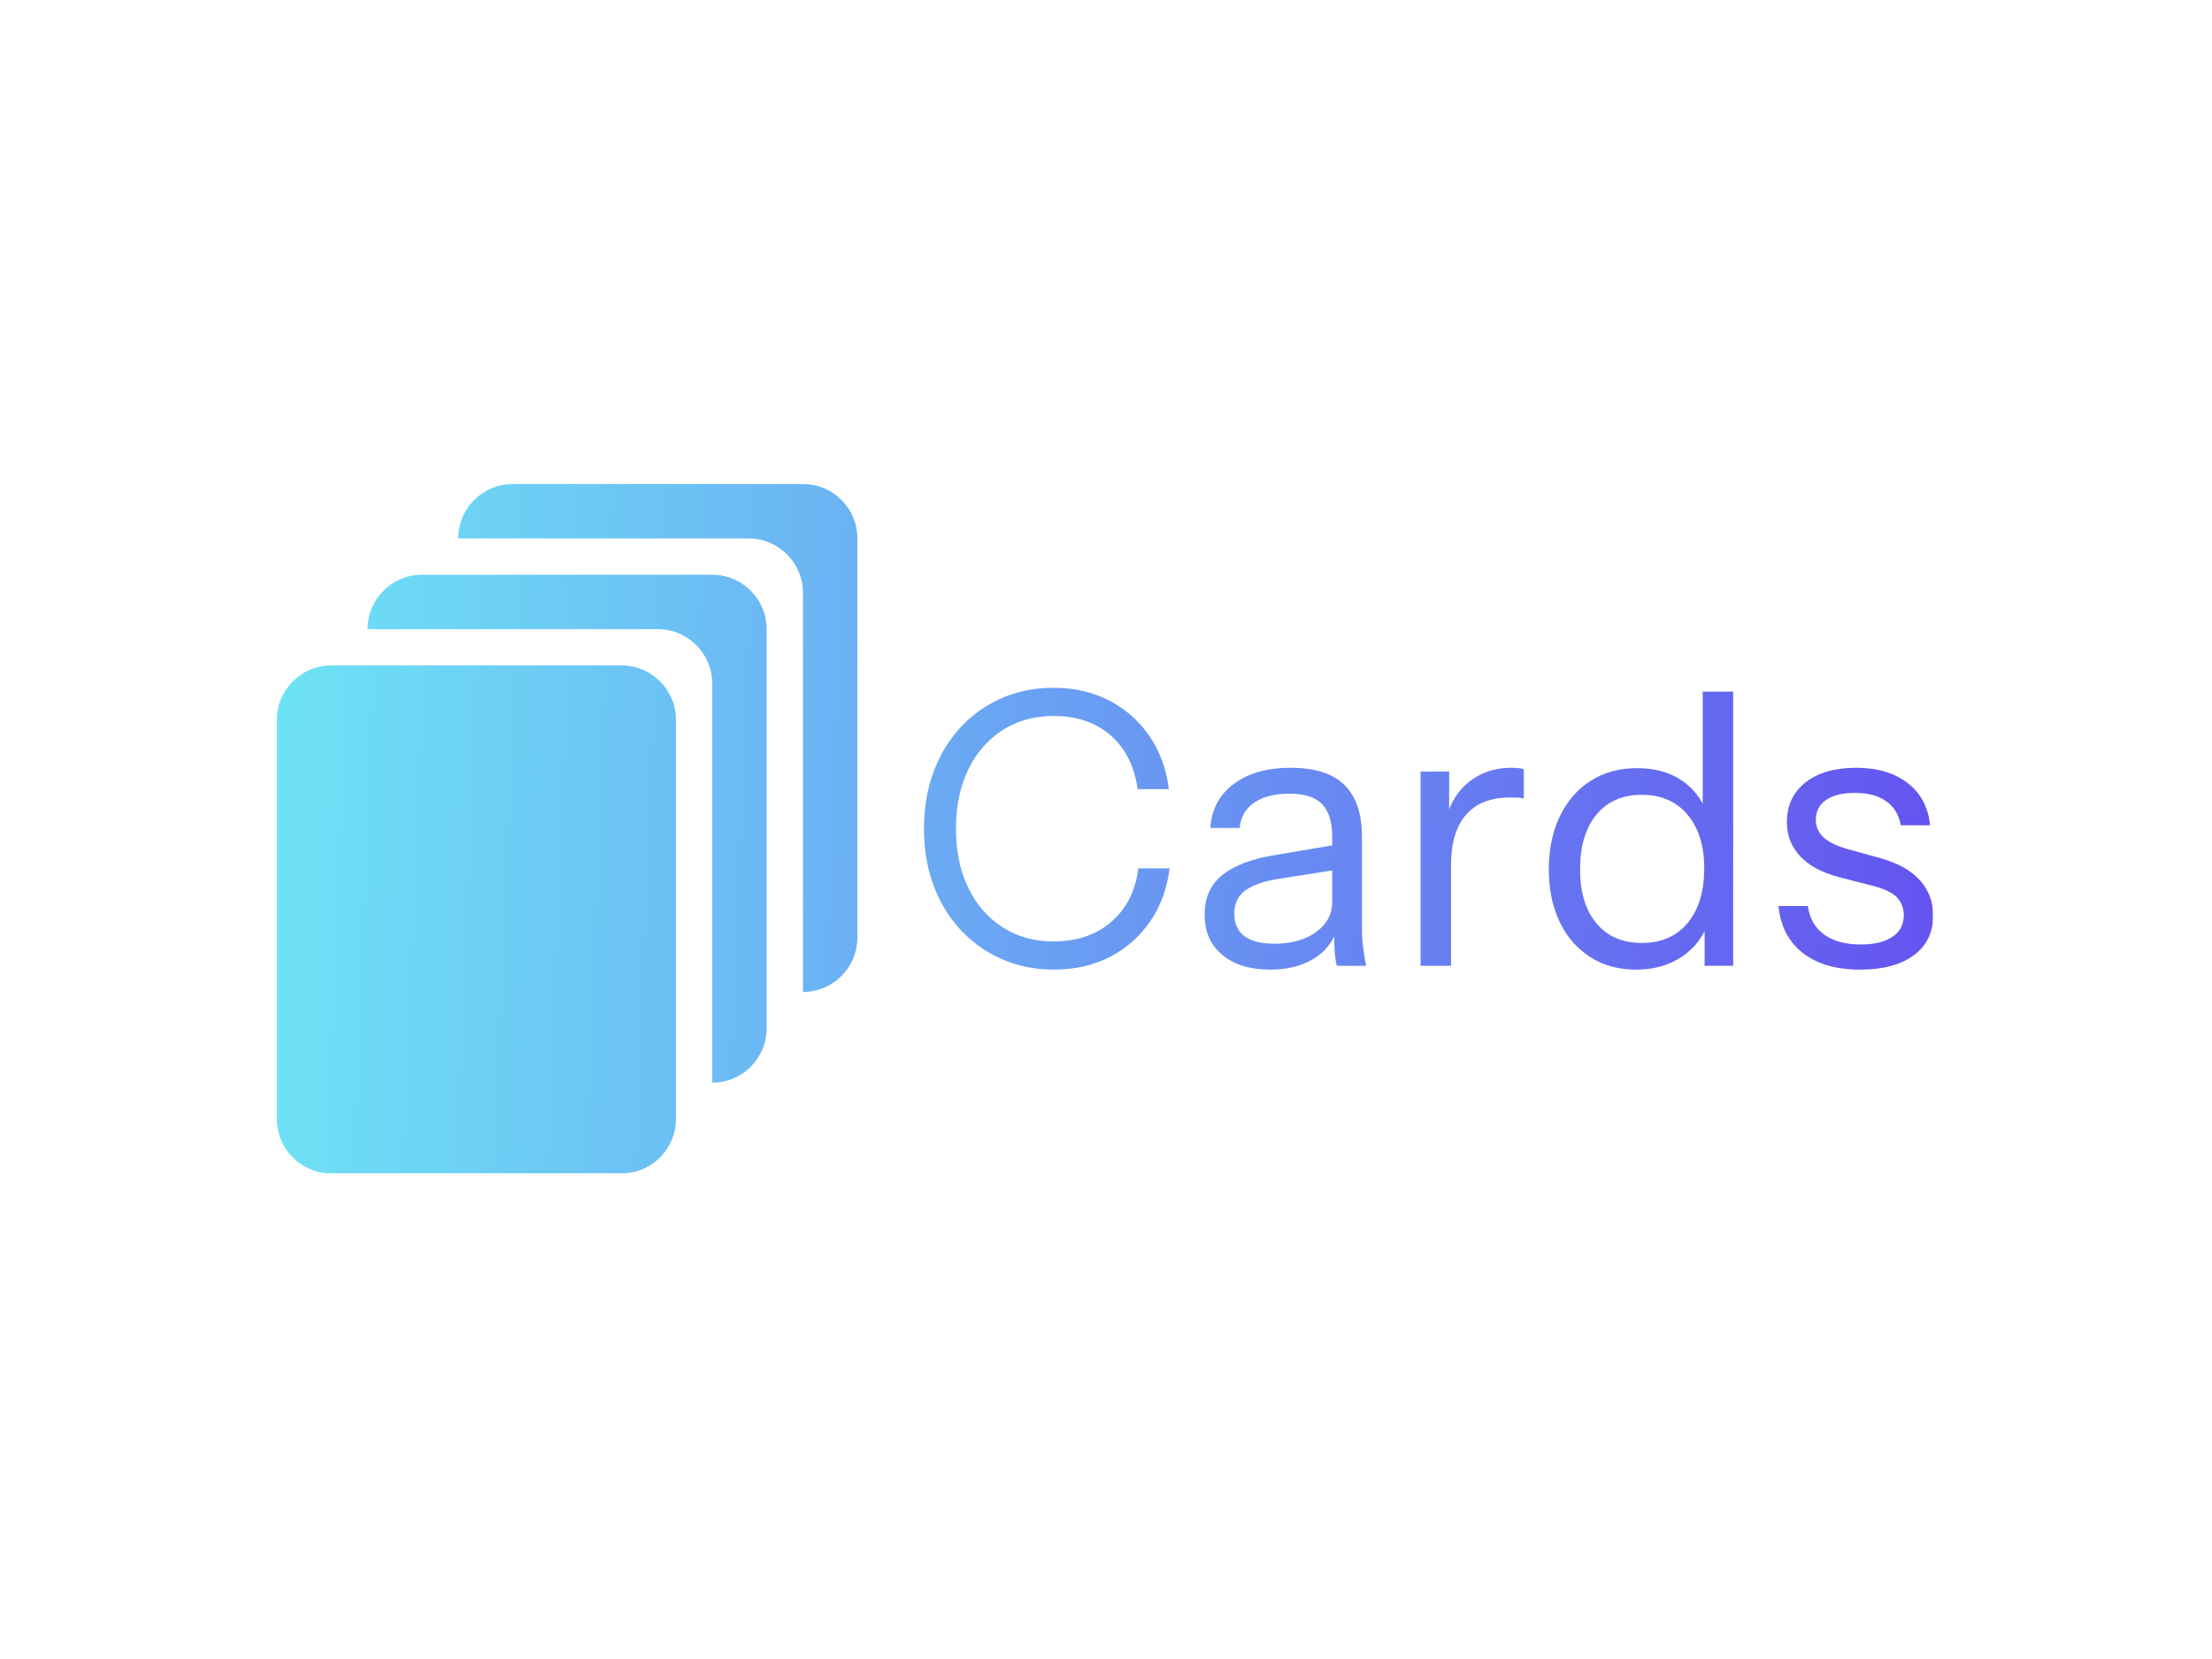
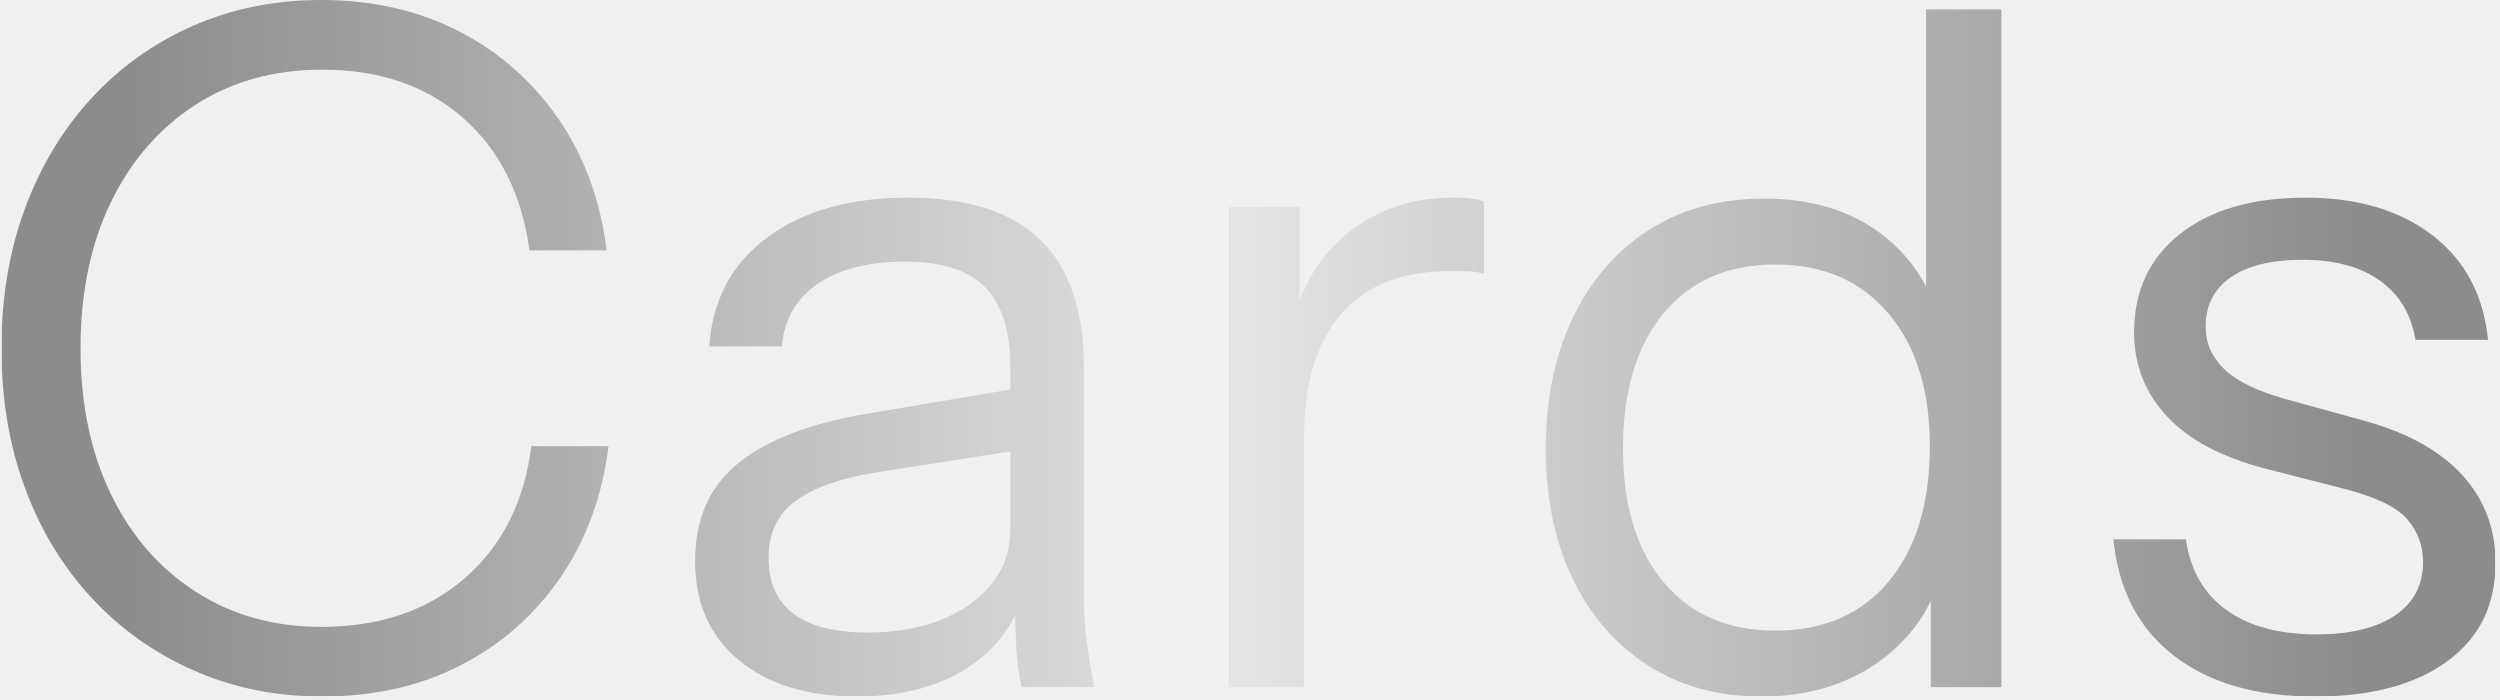
- <svg xmlns="http://www.w3.org/2000/svg" version="1.1" width="2000" height="1500" viewBox="0 0 2000 1500">
-   <rect width="2000" height="1500" fill="#ffffff" />
-   <g transform="matrix(0.75,0,0,0.75,249.0909,436.9098)">
-     <svg viewBox="0 0 396 165" data-background-color="#ffffff" preserveAspectRatio="xMidYMid meet" height="833" width="2000">
-       <g id="tight-bounds" transform="matrix(1,0,0,1,0.24,0.1888809)">
-         <svg viewBox="0 0 395.52 164.622" height="164.622" width="395.52">
+ <svg xmlns="http://www.w3.org/2000/svg" version="1.1" width="2000" height="560" viewBox="0 0 2000 560">
+   <g transform="matrix(1,0,0,1,-1.212121,-1.394717)">
+     <svg viewBox="0 0 396 111" data-background-color="#ffffff" preserveAspectRatio="xMidYMid meet" height="560" width="2000">
+       <g id="tight-bounds" transform="matrix(1,0,0,1,0.24,0.2764528)">
+         <svg viewBox="0 0 395.52 110.447" height="110.447" width="395.52">
          <g>
-             <svg viewBox="0 0 395.52 164.622" height="164.622" width="395.52">
+             <svg viewBox="0 0 395.52 110.447" height="110.447" width="395.52">
              <g>
-                 <svg viewBox="0 0 649.106 270.169" height="164.622" width="395.52">
-                   <g transform="matrix(1,0,0,1,253.5859,79.86098)">
-                     <svg viewBox="0 0 395.52 110.447" height="110.447" width="395.52">
-                       <g id="textblocktransform">
-                         <svg viewBox="0 0 395.52 110.447" height="110.447" width="395.52" id="textblock">
-                           <g>
-                             <svg viewBox="0 0 395.52 110.447" height="110.447" width="395.52">
-                               <g transform="matrix(1,0,0,1,0,0)">
-                                 <svg width="395.52" viewBox="2.5 -36.5 132.49 37" height="110.447" data-palette-color="url(#a9df2ade-ba57-42d9-b78b-e15900b02bf8)" />
-                               </g>
-                             </svg>
+                 <svg viewBox="0 0 395.52 110.447" height="110.447" width="395.52">
+                   <g id="textblocktransform">
+                     <svg viewBox="0 0 395.52 110.447" height="110.447" width="395.52" id="textblock">
+                       <g>
+                         <svg viewBox="0 0 395.52 110.447" height="110.447" width="395.52">
+                           <g transform="matrix(1,0,0,1,0,0)">
+                             <svg width="395.52" viewBox="2.5 -36.5 132.49 37" height="110.447" data-palette-color="url(#32b1d88f-3d57-4704-90b5-f6b392299384)" />
                          </g>
                        </svg>
-                       </g>
-                     </svg>
-                   </g>
-                   <g>
-                     <svg viewBox="0 0 227.512 270.169" height="270.169" width="227.512">
-                       <g>
-                         <svg version="1.1" x="0" y="0" viewBox="15.148 8.051 69.853 82.95" enable-background="new 0 0 100 100" xml:space="preserve" height="270.169" width="227.512" class="icon-icon-0" data-fill-palette-color="accent" id="icon-0" />
                      </g>
                    </svg>
                  </g>
                </svg>
              </g>
            </svg>
          </g>
          <defs />
-           <mask id="4eb74927-fc63-4cec-8400-fe3239e18a88">
-             <g id="SvgjsG6469">
-               <svg viewBox="0 0 395.52 164.622" height="164.622" width="395.52">
+           <mask id="68c743a4-55fc-442c-91c2-ed0f9d760fac">
+             <g id="SvgjsG1968">
+               <svg viewBox="0 0 395.52 110.447" height="110.447" width="395.52">
                <g>
-                   <svg viewBox="0 0 395.52 164.622" height="164.622" width="395.52">
+                   <svg viewBox="0 0 395.52 110.447" height="110.447" width="395.52">
                    <g>
-                       <svg viewBox="0 0 649.106 270.169" height="164.622" width="395.52">
-                         <g transform="matrix(1,0,0,1,253.5859,79.86098)">
-                           <svg viewBox="0 0 395.52 110.447" height="110.447" width="395.52">
-                             <g id="SvgjsG6468">
-                               <svg viewBox="0 0 395.52 110.447" height="110.447" width="395.52" id="SvgjsSvg6467">
-                                 <g>
-                                   <svg viewBox="0 0 395.52 110.447" height="110.447" width="395.52">
-                                     <g transform="matrix(1,0,0,1,0,0)">
-                                       <svg width="395.52" viewBox="2.5 -36.5 132.49 37" height="110.447" data-palette-color="url(#a9df2ade-ba57-42d9-b78b-e15900b02bf8)">
-                                         <path d="M19.55 0.5L19.55 0.5Q15.85 0.5 12.73-0.88 9.6-2.25 7.3-4.73 5-7.2 3.75-10.58 2.5-13.95 2.5-18L2.5-18Q2.5-22.05 3.75-25.43 5-28.8 7.28-31.28 9.55-33.75 12.68-35.13 15.8-36.5 19.5-36.5L19.5-36.5Q23.55-36.5 26.78-34.85 30-33.2 32.08-30.2 34.15-27.2 34.65-23.2L34.65-23.2 30.55-23.2Q29.95-27.65 27.03-30.23 24.1-32.8 19.55-32.8L19.55-32.8Q15.7-32.8 12.8-30.93 9.9-29.05 8.3-25.73 6.7-22.4 6.7-18L6.7-18Q6.7-13.6 8.3-10.28 9.9-6.95 12.8-5.08 15.7-3.2 19.5-3.2L19.5-3.2Q24.15-3.2 27.13-5.8 30.1-8.4 30.65-12.8L30.65-12.8 34.75-12.8Q34.25-8.8 32.18-5.8 30.1-2.8 26.88-1.15 23.65 0.5 19.55 0.5ZM60.55 0L56.7 0Q56.5-0.85 56.42-1.95 56.35-3.05 56.35-4.75L56.35-4.75 56.1-4.75 56.1-16.95Q56.1-19.85 54.77-21.23 53.45-22.6 50.5-22.6L50.5-22.6Q47.6-22.6 45.87-21.43 44.15-20.25 43.95-18.1L43.95-18.1 40.1-18.1Q40.35-21.8 43.2-23.9 46.05-26 50.65-26L50.65-26Q55.4-26 57.7-23.75 60-21.5 60-17L60-17 60-4.75Q60-3.65 60.15-2.48 60.3-1.3 60.55 0L60.55 0ZM47.95 0.5L47.95 0.5Q44 0.5 41.67-1.43 39.35-3.35 39.35-6.7L39.35-6.7Q39.35-10.05 41.65-11.9 43.95-13.75 48.35-14.5L48.35-14.5 57.25-16 57.25-12.7 48.95-11.4Q46.15-10.95 44.7-9.9 43.25-8.85 43.25-6.85L43.25-6.85Q43.25-4.9 44.57-3.9 45.9-2.9 48.5-2.9L48.5-2.9Q51.85-2.9 53.97-4.42 56.1-5.95 56.1-8.4L56.1-8.4 56.75-4.85Q55.95-2.3 53.62-0.9 51.3 0.5 47.95 0.5ZM71.7 0L67.7 0 67.7-25.5 71.45-25.5 71.45-19 71.7-19 71.7 0ZM71.7-13.3L71.7-13.3 71.05-19.35Q71.95-22.6 74.25-24.3 76.55-26 79.55-26L79.55-26Q80.8-26 81.25-25.8L81.25-25.8 81.25-21.95Q81-22.05 80.55-22.08 80.1-22.1 79.45-22.1L79.45-22.1Q75.65-22.1 73.67-19.83 71.7-17.55 71.7-13.3ZM108.74 0L104.99 0 104.99-5.95 105.49-5.8Q104.54-2.9 102.02-1.2 99.49 0.5 95.99 0.5L95.99 0.5Q92.54 0.5 89.97-1.15 87.39-2.8 85.97-5.75 84.54-8.7 84.54-12.65L84.54-12.65Q84.54-16.65 85.99-19.65 87.44-22.65 90.04-24.3 92.64-25.95 96.14-25.95L96.14-25.95Q99.74-25.95 102.19-24.2 104.64-22.45 105.54-19.25L105.54-19.25 104.74-19.15 104.74-36 108.74-36 108.74 0ZM96.74-3L96.74-3Q100.59-3 102.77-5.63 104.94-8.25 104.94-12.8L104.94-12.8Q104.94-17.25 102.74-19.85 100.54-22.45 96.74-22.45L96.74-22.45Q92.94-22.45 90.79-19.85 88.64-17.25 88.64-12.65L88.64-12.65Q88.64-8.15 90.79-5.58 92.94-3 96.74-3ZM125.39 0.5L125.39 0.5Q120.69 0.5 117.89-1.68 115.09-3.85 114.69-7.85L114.69-7.85 118.54-7.85Q118.89-5.4 120.69-4.1 122.49-2.8 125.49-2.8L125.49-2.8Q128.14-2.8 129.64-3.8 131.14-4.8 131.14-6.65L131.14-6.65Q131.14-7.95 130.29-8.93 129.44-9.9 126.89-10.55L126.89-10.55 122.79-11.6Q119.29-12.5 117.54-14.38 115.79-16.25 115.79-18.85L115.79-18.85Q115.79-22.15 118.24-24.08 120.69-26 124.89-26L124.89-26Q129.04-26 131.64-24 134.24-22 134.59-18.45L134.59-18.45 130.74-18.45Q130.39-20.5 128.84-21.6 127.29-22.7 124.74-22.7L124.74-22.7Q122.29-22.7 120.94-21.78 119.59-20.85 119.59-19.15L119.59-19.15Q119.59-17.85 120.57-16.9 121.54-15.95 123.84-15.3L123.84-15.3 127.84-14.2Q131.39-13.25 133.19-11.3 134.99-9.35 134.99-6.6L134.99-6.6Q134.99-3.25 132.44-1.38 129.89 0.5 125.39 0.5Z" opacity="1" transform="matrix(1,0,0,1,0,0)" fill="white" class="wordmark-text-0" id="SvgjsPath6466" />
-                                       </svg>
-                                     </g>
+                       <svg viewBox="0 0 395.52 110.447" height="110.447" width="395.52">
+                         <g id="SvgjsG1967">
+                           <svg viewBox="0 0 395.52 110.447" height="110.447" width="395.52" id="SvgjsSvg1966">
+                             <g>
+                               <svg viewBox="0 0 395.52 110.447" height="110.447" width="395.52">
+                                 <g transform="matrix(1,0,0,1,0,0)">
+                                   <svg width="395.52" viewBox="2.5 -36.5 132.49 37" height="110.447" data-palette-color="url(#32b1d88f-3d57-4704-90b5-f6b392299384)">
+                                     <path d="M19.55 0.5L19.55 0.5Q15.85 0.5 12.73-0.88 9.6-2.25 7.3-4.73 5-7.2 3.75-10.58 2.5-13.95 2.5-18L2.5-18Q2.5-22.05 3.75-25.43 5-28.8 7.28-31.28 9.55-33.75 12.68-35.13 15.8-36.5 19.5-36.5L19.5-36.5Q23.55-36.5 26.78-34.85 30-33.2 32.08-30.2 34.15-27.2 34.65-23.2L34.65-23.2 30.55-23.2Q29.95-27.65 27.03-30.23 24.1-32.8 19.55-32.8L19.55-32.8Q15.7-32.8 12.8-30.93 9.9-29.05 8.3-25.73 6.7-22.4 6.7-18L6.7-18Q6.7-13.6 8.3-10.28 9.9-6.95 12.8-5.08 15.7-3.2 19.5-3.2L19.5-3.2Q24.15-3.2 27.13-5.8 30.1-8.4 30.65-12.8L30.65-12.8 34.75-12.8Q34.25-8.8 32.18-5.8 30.1-2.8 26.88-1.15 23.65 0.5 19.55 0.5ZM60.55 0L56.7 0Q56.5-0.85 56.42-1.95 56.35-3.05 56.35-4.75L56.35-4.75 56.1-4.75 56.1-16.95Q56.1-19.85 54.77-21.23 53.45-22.6 50.5-22.6L50.5-22.6Q47.6-22.6 45.87-21.43 44.15-20.25 43.95-18.1L43.95-18.1 40.1-18.1Q40.35-21.8 43.2-23.9 46.05-26 50.65-26L50.65-26Q55.4-26 57.7-23.75 60-21.5 60-17L60-17 60-4.75Q60-3.65 60.15-2.48 60.3-1.3 60.55 0L60.55 0ZM47.95 0.5L47.95 0.5Q44 0.5 41.67-1.43 39.35-3.35 39.35-6.7L39.35-6.7Q39.35-10.05 41.65-11.9 43.95-13.75 48.35-14.5L48.35-14.5 57.25-16 57.25-12.7 48.95-11.4Q46.15-10.95 44.7-9.9 43.25-8.85 43.25-6.85L43.25-6.85Q43.25-4.9 44.57-3.9 45.9-2.9 48.5-2.9L48.5-2.9Q51.85-2.9 53.97-4.42 56.1-5.95 56.1-8.4L56.1-8.4 56.75-4.85Q55.95-2.3 53.62-0.9 51.3 0.5 47.95 0.5ZM71.7 0L67.7 0 67.7-25.5 71.45-25.5 71.45-19 71.7-19 71.7 0ZM71.7-13.3L71.7-13.3 71.05-19.35Q71.95-22.6 74.25-24.3 76.55-26 79.55-26L79.55-26Q80.8-26 81.25-25.8L81.25-25.8 81.25-21.95Q81-22.05 80.55-22.08 80.1-22.1 79.45-22.1L79.45-22.1Q75.65-22.1 73.67-19.83 71.7-17.55 71.7-13.3ZM108.74 0L104.99 0 104.99-5.95 105.49-5.8Q104.54-2.9 102.02-1.2 99.49 0.5 95.99 0.5L95.99 0.5Q92.54 0.5 89.97-1.15 87.39-2.8 85.97-5.75 84.54-8.7 84.54-12.65L84.54-12.65Q84.54-16.65 85.99-19.65 87.44-22.65 90.04-24.3 92.64-25.95 96.14-25.95L96.14-25.95Q99.74-25.95 102.19-24.2 104.64-22.45 105.54-19.25L105.54-19.25 104.74-19.15 104.74-36 108.74-36 108.74 0ZM96.74-3L96.74-3Q100.59-3 102.77-5.63 104.94-8.25 104.94-12.8L104.94-12.8Q104.94-17.25 102.74-19.85 100.54-22.45 96.74-22.45L96.74-22.45Q92.94-22.45 90.79-19.85 88.64-17.25 88.64-12.65L88.64-12.65Q88.64-8.15 90.79-5.58 92.94-3 96.74-3ZM125.39 0.5L125.39 0.5Q120.69 0.5 117.89-1.68 115.09-3.85 114.69-7.85L114.69-7.85 118.54-7.85Q118.89-5.4 120.69-4.1 122.49-2.8 125.49-2.8L125.49-2.8Q128.14-2.8 129.64-3.8 131.14-4.8 131.14-6.65L131.14-6.65Q131.14-7.95 130.29-8.93 129.44-9.9 126.89-10.55L126.89-10.55 122.79-11.6Q119.29-12.5 117.54-14.38 115.79-16.25 115.79-18.85L115.79-18.85Q115.79-22.15 118.24-24.08 120.69-26 124.89-26L124.89-26Q129.04-26 131.64-24 134.24-22 134.59-18.45L134.59-18.45 130.74-18.45Q130.39-20.5 128.84-21.6 127.29-22.7 124.74-22.7L124.74-22.7Q122.29-22.7 120.94-21.78 119.59-20.85 119.59-19.15L119.59-19.15Q119.59-17.85 120.57-16.9 121.54-15.95 123.84-15.3L123.84-15.3 127.84-14.2Q131.39-13.25 133.19-11.3 134.99-9.35 134.99-6.6L134.99-6.6Q134.99-3.25 132.44-1.38 129.89 0.5 125.39 0.5Z" opacity="1" transform="matrix(1,0,0,1,0,0)" fill="white" class="wordmark-text-0" id="SvgjsPath1965" />
                                  </svg>
-                                 </g>
-                               </svg>
-                             </g>
-                           </svg>
-                         </g>
-                         <g>
-                           <svg viewBox="0 0 227.512 270.169" height="270.169" width="227.512">
-                             <g>
-                               <svg version="1.1" x="0" y="0" viewBox="15.148 8.051 69.853 82.95" enable-background="new 0 0 100 100" xml:space="preserve" height="270.169" width="227.512" class="icon-icon-0" data-fill-palette-color="accent" id="SvgjsSvg6465">
-                                 <g fill="black">
-                                   <g fill="black">
-                                     <path d="M56.623 29.88H21.697A6.55 6.55 0 0 0 15.148 36.429V84.452A6.55 6.55 0 0 0 21.697 91.001H56.623A6.55 6.55 0 0 0 63.172 84.452V36.428A6.55 6.55 0 0 0 56.623 29.88M67.537 18.966H32.611A6.55 6.55 0 0 0 26.062 25.515H60.988A6.55 6.55 0 0 1 67.537 32.064V80.087A6.55 6.55 0 0 0 74.086 73.538V25.514A6.55 6.55 0 0 0 67.537 18.966M78.451 8.051H43.526A6.55 6.55 0 0 0 36.977 14.6H71.903A6.55 6.55 0 0 1 78.452 21.149V69.172A6.55 6.55 0 0 0 85.001 62.623V14.6A6.55 6.55 0 0 0 78.451 8.051" fill="black" />
-                                   </g>
                                </g>
                              </svg>
                            </g>
                          </svg>
                        </g>
                      </svg>
                    </g>
                  </svg>
                </g>
                <defs>
                  <mask />
                </defs>
              </svg>
-               <rect width="395.52" height="164.622" fill="black" stroke="none" visibility="hidden" />
+               <rect width="395.52" height="110.447" fill="black" stroke="none" visibility="hidden" />
            </g>
          </mask>
-           <linearGradient x1="0" x2="1" y1="0.578" y2="0.595" id="a9df2ade-ba57-42d9-b78b-e15900b02bf8">
-             <stop stop-color="#6ee2f5" offset="0" />
-             <stop stop-color="#6454f0" offset="1" />
+           <linearGradient x1="0.054" x2="0.941" y1="0.5" y2="0.5" id="32b1d88f-3d57-4704-90b5-f6b392299384">
+             <stop stop-color="#8c8c8c" offset="0" />
+             <stop stop-color="#e3e4e5" offset="0.498" />
+             <stop stop-color="#8c8c8c" offset="1" />
          </linearGradient>
-           <rect width="395.52" height="164.622" fill="url(#a9df2ade-ba57-42d9-b78b-e15900b02bf8)" mask="url(#4eb74927-fc63-4cec-8400-fe3239e18a88)" data-fill-palette-color="primary" />
-           <mask id="6b3ba539-c213-405e-809f-f62bc7e1c180">
-             <g id="SvgjsG6478">
-               <svg viewBox="0 0 395.52 164.622" height="164.622" width="395.52">
-                 <g>
-                   <svg viewBox="0 0 395.52 164.622" height="164.622" width="395.52">
-                     <g>
-                       <svg viewBox="0 0 649.106 270.169" height="164.622" width="395.52">
-                         <g transform="matrix(1,0,0,1,253.5859,79.86098)">
-                           <svg viewBox="0 0 395.52 110.447" height="110.447" width="395.52">
-                             <g id="SvgjsG6477">
-                               <svg viewBox="0 0 395.52 110.447" height="110.447" width="395.52" id="SvgjsSvg6476">
-                                 <g>
-                                   <svg viewBox="0 0 395.52 110.447" height="110.447" width="395.52">
-                                     <g transform="matrix(1,0,0,1,0,0)">
-                                       <svg width="395.52" viewBox="2.5 -36.5 132.49 37" height="110.447" data-palette-color="url(#a9df2ade-ba57-42d9-b78b-e15900b02bf8)" />
-                                     </g>
-                                   </svg>
-                                 </g>
-                               </svg>
-                             </g>
-                           </svg>
-                         </g>
-                         <g>
-                           <svg viewBox="0 0 227.512 270.169" height="270.169" width="227.512">
-                             <g>
-                               <svg version="1.1" x="0" y="0" viewBox="15.148 8.051 69.853 82.95" enable-background="new 0 0 100 100" xml:space="preserve" height="270.169" width="227.512" class="icon-icon-0" data-fill-palette-color="accent" id="SvgjsSvg6475">
-                                 <g fill="white">
-                                   <g fill="white">
-                                     <path d="M56.623 29.88H21.697A6.55 6.55 0 0 0 15.148 36.429V84.452A6.55 6.55 0 0 0 21.697 91.001H56.623A6.55 6.55 0 0 0 63.172 84.452V36.428A6.55 6.55 0 0 0 56.623 29.88M67.537 18.966H32.611A6.55 6.55 0 0 0 26.062 25.515H60.988A6.55 6.55 0 0 1 67.537 32.064V80.087A6.55 6.55 0 0 0 74.086 73.538V25.514A6.55 6.55 0 0 0 67.537 18.966M78.451 8.051H43.526A6.55 6.55 0 0 0 36.977 14.6H71.903A6.55 6.55 0 0 1 78.452 21.149V69.172A6.55 6.55 0 0 0 85.001 62.623V14.6A6.55 6.55 0 0 0 78.451 8.051" fill="white" />
-                                   </g>
-                                 </g>
-                               </svg>
-                             </g>
-                           </svg>
-                         </g>
-                       </svg>
-                     </g>
-                   </svg>
-                 </g>
-                 <defs>
-                   <mask />
-                 </defs>
-                 <mask>
-                   <g id="SvgjsG6474">
-                     <svg viewBox="0 0 395.52 164.622" height="164.622" width="395.52">
-                       <g>
-                         <svg viewBox="0 0 395.52 164.622" height="164.622" width="395.52">
-                           <g>
-                             <svg viewBox="0 0 649.106 270.169" height="164.622" width="395.52">
-                               <g transform="matrix(1,0,0,1,253.5859,79.86098)">
-                                 <svg viewBox="0 0 395.52 110.447" height="110.447" width="395.52">
-                                   <g id="SvgjsG6473">
-                                     <svg viewBox="0 0 395.52 110.447" height="110.447" width="395.52" id="SvgjsSvg6472">
-                                       <g>
-                                         <svg viewBox="0 0 395.52 110.447" height="110.447" width="395.52">
-                                           <g transform="matrix(1,0,0,1,0,0)">
-                                             <svg width="395.52" viewBox="2.5 -36.5 132.49 37" height="110.447" data-palette-color="url(#a9df2ade-ba57-42d9-b78b-e15900b02bf8)">
-                                               <path d="M19.55 0.5L19.55 0.5Q15.85 0.5 12.73-0.88 9.6-2.25 7.3-4.73 5-7.2 3.75-10.58 2.5-13.95 2.5-18L2.5-18Q2.5-22.05 3.75-25.43 5-28.8 7.28-31.28 9.55-33.75 12.68-35.13 15.8-36.5 19.5-36.5L19.5-36.5Q23.55-36.5 26.78-34.85 30-33.2 32.08-30.2 34.15-27.2 34.65-23.2L34.65-23.2 30.55-23.2Q29.95-27.65 27.03-30.23 24.1-32.8 19.55-32.8L19.55-32.8Q15.7-32.8 12.8-30.93 9.9-29.05 8.3-25.73 6.7-22.4 6.7-18L6.7-18Q6.7-13.6 8.3-10.28 9.9-6.95 12.8-5.08 15.7-3.2 19.5-3.2L19.5-3.2Q24.15-3.2 27.13-5.8 30.1-8.4 30.65-12.8L30.65-12.8 34.75-12.8Q34.25-8.8 32.18-5.8 30.1-2.8 26.88-1.15 23.65 0.5 19.55 0.5ZM60.55 0L56.7 0Q56.5-0.85 56.42-1.95 56.35-3.05 56.35-4.75L56.35-4.75 56.1-4.75 56.1-16.95Q56.1-19.85 54.77-21.23 53.45-22.6 50.5-22.6L50.5-22.6Q47.6-22.6 45.87-21.43 44.15-20.25 43.95-18.1L43.95-18.1 40.1-18.1Q40.35-21.8 43.2-23.9 46.05-26 50.65-26L50.65-26Q55.4-26 57.7-23.75 60-21.5 60-17L60-17 60-4.75Q60-3.65 60.15-2.48 60.3-1.3 60.55 0L60.55 0ZM47.95 0.5L47.95 0.5Q44 0.5 41.67-1.43 39.35-3.35 39.35-6.7L39.35-6.7Q39.35-10.05 41.65-11.9 43.95-13.75 48.35-14.5L48.35-14.5 57.25-16 57.25-12.7 48.95-11.4Q46.15-10.95 44.7-9.9 43.25-8.85 43.25-6.85L43.25-6.85Q43.25-4.9 44.57-3.9 45.9-2.9 48.5-2.9L48.5-2.9Q51.85-2.9 53.97-4.42 56.1-5.95 56.1-8.4L56.1-8.4 56.75-4.85Q55.95-2.3 53.62-0.9 51.3 0.5 47.95 0.5ZM71.7 0L67.7 0 67.7-25.5 71.45-25.5 71.45-19 71.7-19 71.7 0ZM71.7-13.3L71.7-13.3 71.05-19.35Q71.95-22.6 74.25-24.3 76.55-26 79.55-26L79.55-26Q80.8-26 81.25-25.8L81.25-25.8 81.25-21.95Q81-22.05 80.55-22.08 80.1-22.1 79.45-22.1L79.45-22.1Q75.65-22.1 73.67-19.83 71.7-17.55 71.7-13.3ZM108.74 0L104.99 0 104.99-5.95 105.49-5.8Q104.54-2.9 102.02-1.2 99.49 0.5 95.99 0.5L95.99 0.5Q92.54 0.5 89.97-1.15 87.39-2.8 85.97-5.75 84.54-8.7 84.54-12.65L84.54-12.65Q84.54-16.65 85.99-19.65 87.44-22.65 90.04-24.3 92.64-25.95 96.14-25.95L96.14-25.95Q99.74-25.95 102.19-24.2 104.64-22.45 105.54-19.25L105.54-19.25 104.74-19.15 104.74-36 108.74-36 108.74 0ZM96.74-3L96.74-3Q100.59-3 102.77-5.63 104.94-8.25 104.94-12.8L104.94-12.8Q104.94-17.25 102.74-19.85 100.54-22.45 96.74-22.45L96.74-22.45Q92.94-22.45 90.79-19.85 88.64-17.25 88.64-12.65L88.64-12.65Q88.64-8.15 90.79-5.58 92.94-3 96.74-3ZM125.39 0.5L125.39 0.5Q120.69 0.5 117.89-1.68 115.09-3.85 114.69-7.85L114.69-7.85 118.54-7.85Q118.89-5.4 120.69-4.1 122.49-2.8 125.49-2.8L125.49-2.8Q128.14-2.8 129.64-3.8 131.14-4.8 131.14-6.65L131.14-6.65Q131.14-7.95 130.29-8.93 129.44-9.9 126.89-10.55L126.89-10.55 122.79-11.6Q119.29-12.5 117.54-14.38 115.79-16.25 115.79-18.85L115.79-18.85Q115.79-22.15 118.24-24.08 120.69-26 124.89-26L124.89-26Q129.04-26 131.64-24 134.24-22 134.59-18.45L134.59-18.45 130.74-18.45Q130.39-20.5 128.84-21.6 127.29-22.7 124.74-22.7L124.74-22.7Q122.29-22.7 120.94-21.78 119.59-20.85 119.59-19.15L119.59-19.15Q119.59-17.85 120.57-16.9 121.54-15.95 123.84-15.3L123.84-15.3 127.84-14.2Q131.39-13.25 133.19-11.3 134.99-9.35 134.99-6.6L134.99-6.6Q134.99-3.25 132.44-1.38 129.89 0.5 125.39 0.5Z" opacity="1" transform="matrix(1,0,0,1,0,0)" fill="black" class="wordmark-text-0" id="SvgjsPath6471" />
-                                             </svg>
-                                           </g>
-                                         </svg>
-                                       </g>
-                                     </svg>
-                                   </g>
-                                 </svg>
-                               </g>
-                               <g>
-                                 <svg viewBox="0 0 227.512 270.169" height="270.169" width="227.512">
-                                   <g>
-                                     <svg version="1.1" x="0" y="0" viewBox="15.148 8.051 69.853 82.95" enable-background="new 0 0 100 100" xml:space="preserve" height="270.169" width="227.512" class="icon-icon-0" data-fill-palette-color="accent" id="SvgjsSvg6470">
-                                       <g fill="black">
-                                         <g fill="black">
-                                           <path d="M56.623 29.88H21.697A6.55 6.55 0 0 0 15.148 36.429V84.452A6.55 6.55 0 0 0 21.697 91.001H56.623A6.55 6.55 0 0 0 63.172 84.452V36.428A6.55 6.55 0 0 0 56.623 29.88M67.537 18.966H32.611A6.55 6.55 0 0 0 26.062 25.515H60.988A6.55 6.55 0 0 1 67.537 32.064V80.087A6.55 6.55 0 0 0 74.086 73.538V25.514A6.55 6.55 0 0 0 67.537 18.966M78.451 8.051H43.526A6.55 6.55 0 0 0 36.977 14.6H71.903A6.55 6.55 0 0 1 78.452 21.149V69.172A6.55 6.55 0 0 0 85.001 62.623V14.6A6.55 6.55 0 0 0 78.451 8.051" fill="black" />
-                                         </g>
-                                       </g>
-                                     </svg>
-                                   </g>
-                                 </svg>
-                               </g>
-                             </svg>
-                           </g>
-                         </svg>
-                       </g>
-                       <defs>
-                         <mask />
-                       </defs>
-                     </svg>
-                     <rect width="395.52" height="164.622" fill="black" stroke="none" visibility="hidden" />
-                   </g>
-                 </mask>
-               </svg>
-               <rect width="395.52" height="164.622" fill="black" stroke="none" visibility="hidden" />
-             </g>
-           </mask>
-           <linearGradient x1="0" x2="1" y1="0.578" y2="0.595" id="186cf8bd-a317-4c1d-b8ad-e547179b45bb">
-             <stop stop-color="#6ee2f5" offset="0" />
-             <stop stop-color="#6454f0" offset="1" />
-           </linearGradient>
-           <rect width="395.52" height="164.622" fill="url(#186cf8bd-a317-4c1d-b8ad-e547179b45bb)" mask="url(#6b3ba539-c213-405e-809f-f62bc7e1c180)" data-fill-palette-color="accent" />
+           <rect width="395.52" height="110.447" fill="url(#32b1d88f-3d57-4704-90b5-f6b392299384)" mask="url(#68c743a4-55fc-442c-91c2-ed0f9d760fac)" data-fill-palette-color="primary" />
        </svg>
-         <rect width="395.52" height="164.622" fill="none" stroke="none" visibility="hidden" />
+         <rect width="395.52" height="110.447" fill="none" stroke="none" visibility="hidden" />
      </g>
    </svg>
  </g>
</svg>
